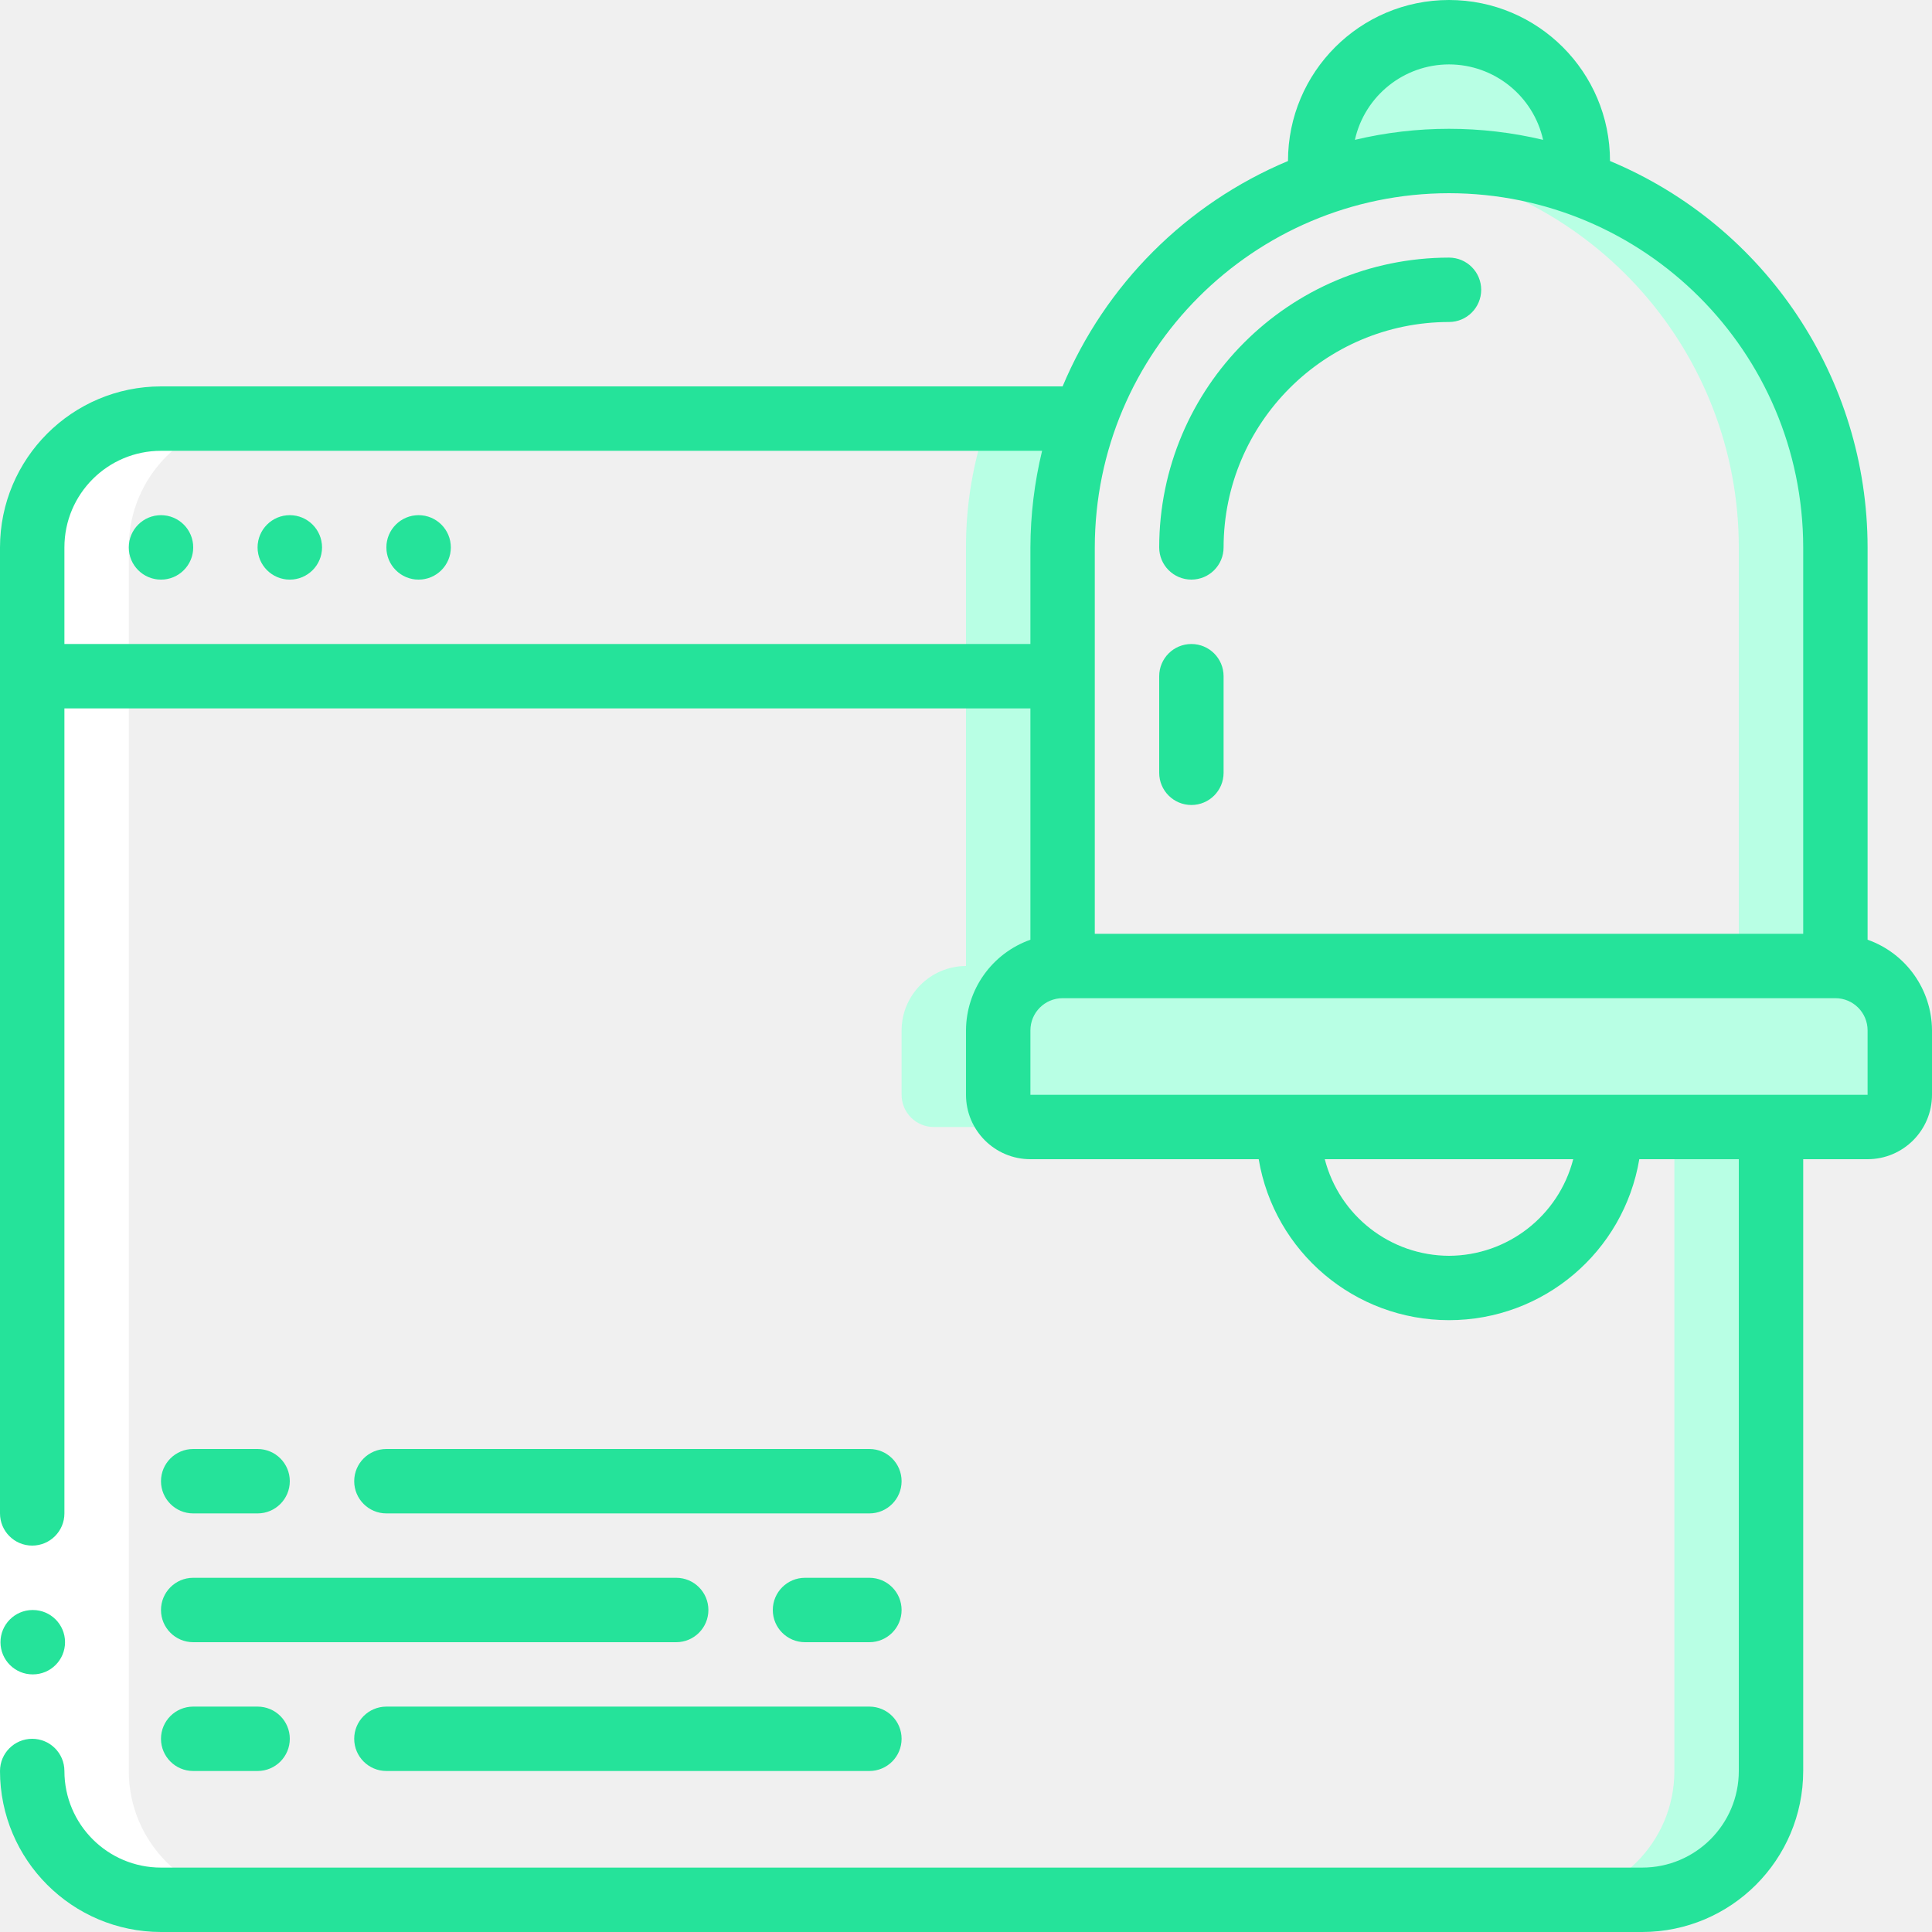
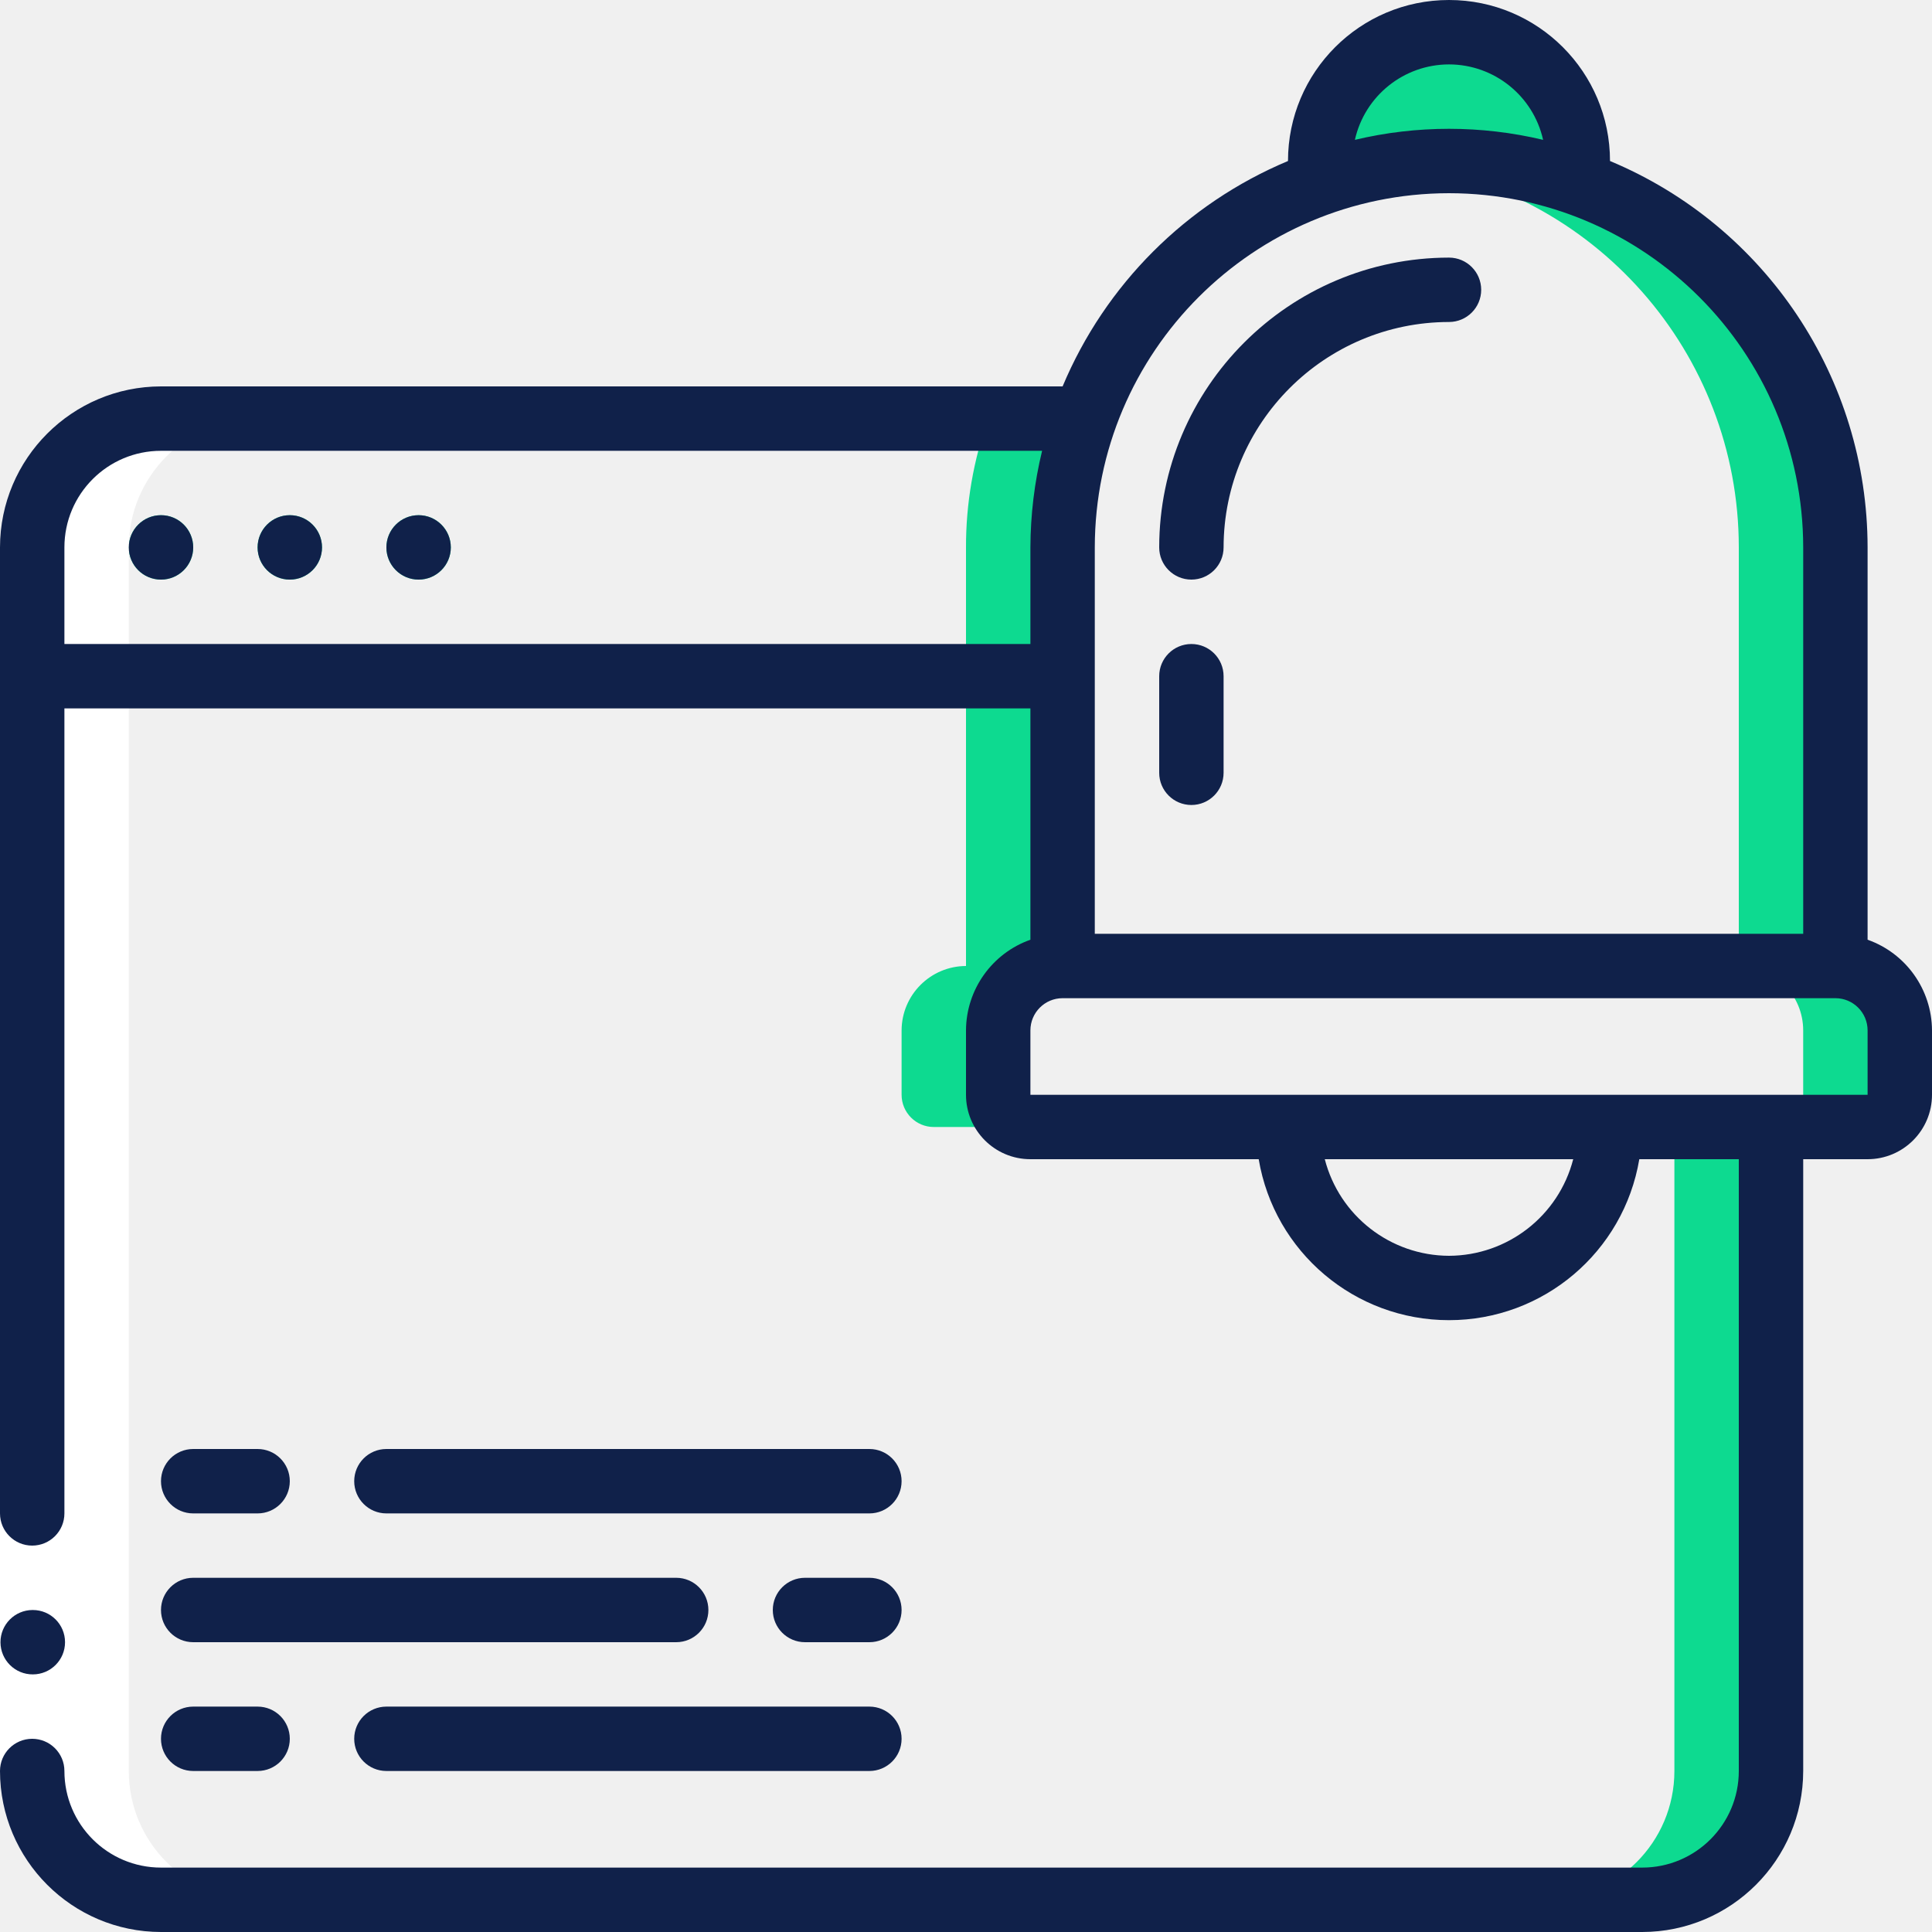
<svg xmlns="http://www.w3.org/2000/svg" width="98" height="98" viewBox="0 0 98 98" fill="none">
-   <path d="M80.033 8.167C80.034 8.534 80.001 8.9 79.935 9.261L73.5 8.167C71.308 8.159 69.131 8.529 67.064 9.261C66.999 8.9 66.966 8.534 66.966 8.167C66.966 4.558 69.891 1.633 73.5 1.633C77.108 1.633 80.033 4.558 80.033 8.167Z" fill="#B8FFE4" />
-   <path d="M45.733 52.267V55.533C45.733 56.435 46.465 57.167 47.367 57.167H52.267C51.365 57.167 50.633 56.435 50.633 55.533V52.267C50.639 50.465 52.098 49.005 53.9 49V34.3H49V49C47.198 49.005 45.739 50.465 45.733 52.267Z" fill="#B8FFE4" />
-   <path d="M84.933 57.167V89.833C84.933 93.442 82.008 96.367 78.4 96.367H83.3C86.908 96.367 89.833 93.442 89.833 89.833V57.167H84.933Z" fill="#B8FFE4" />
-   <path d="M50.127 21.233C49.377 23.33 48.995 25.54 49 27.767L49 34.3H53.9V27.767C53.895 25.54 54.277 23.33 55.027 21.233H50.127Z" fill="#B8FFE4" />
-   <path d="M8.167 29.4C9.069 29.4 9.8 28.669 9.8 27.767C9.8 26.865 9.069 26.133 8.167 26.133C7.264 26.133 6.533 26.865 6.533 27.767C6.533 28.669 7.264 29.4 8.167 29.4Z" fill="#B8FFE4" />
-   <path d="M14.7 29.4C15.602 29.4 16.333 28.669 16.333 27.767C16.333 26.865 15.602 26.133 14.7 26.133C13.798 26.133 13.066 26.865 13.066 27.767C13.066 28.669 13.798 29.4 14.7 29.4Z" fill="#B8FFE4" />
-   <path d="M21.233 29.4C22.136 29.4 22.867 28.669 22.867 27.767C22.867 26.865 22.136 26.133 21.233 26.133C20.331 26.133 19.6 26.865 19.6 27.767C19.6 28.669 20.331 29.4 21.233 29.4Z" fill="#B8FFE4" />
-   <path d="M73.5 8.167C72.68 8.17 71.862 8.224 71.05 8.33C80.848 9.56 88.199 17.891 88.2 27.767V49H93.1V27.767C93.1 16.942 84.325 8.167 73.5 8.167Z" fill="#B8FFE4" />
-   <path d="M60.433 29.4C59.531 29.4 58.8 28.669 58.8 27.767C58.809 19.652 65.385 13.076 73.5 13.067C74.402 13.067 75.133 13.798 75.133 14.7C75.133 15.602 74.402 16.333 73.5 16.333C67.188 16.341 62.074 21.455 62.066 27.767C62.066 28.669 61.335 29.4 60.433 29.4Z" fill="#25E39A" />
-   <path d="M96.367 52.267V55.533C96.367 56.435 95.635 57.167 94.733 57.167H52.267C51.365 57.167 50.633 56.435 50.633 55.533V52.267C50.639 50.465 52.098 49.005 53.9 49H93.1C94.902 49.005 96.361 50.465 96.367 52.267Z" fill="#B8FFE4" />
-   <path d="M93.1 49H88.2C90.004 49 91.466 50.462 91.466 52.267V55.533C91.466 56.435 90.735 57.167 89.833 57.167H94.733C95.635 57.167 96.366 56.435 96.366 55.533V52.267C96.366 50.462 94.904 49 93.1 49Z" fill="#B8FFE4" />
-   <path d="M60.433 40.833C59.531 40.833 58.8 40.102 58.8 39.2V34.3C58.8 33.398 59.531 32.667 60.433 32.667C61.335 32.667 62.066 33.398 62.066 34.3V39.2C62.066 40.102 61.335 40.833 60.433 40.833Z" fill="#25E39A" />
+   <path d="M80.033 8.167C80.034 8.534 80.001 8.9 79.935 9.261L73.5 8.167C71.308 8.159 69.131 8.529 67.064 9.261C66.999 8.9 66.966 8.534 66.966 8.167C66.966 4.558 69.891 1.633 73.5 1.633C77.108 1.633 80.033 4.558 80.033 8.167Z" fill="#0DDA90" />
+   <path d="M45.733 52.267V55.533C45.733 56.435 46.465 57.167 47.367 57.167H52.267C51.365 57.167 50.633 56.435 50.633 55.533V52.267C50.639 50.465 52.098 49.005 53.9 49V34.3H49V49C47.198 49.005 45.739 50.465 45.733 52.267Z" fill="#0DDA90" />
+   <path d="M84.933 57.167V89.833C84.933 93.442 82.008 96.367 78.4 96.367H83.3C86.908 96.367 89.833 93.442 89.833 89.833V57.167H84.933Z" fill="#0DDA90" />
+   <path d="M50.127 21.233C49.377 23.33 48.995 25.54 49 27.767L49 34.3H53.9V27.767C53.895 25.54 54.277 23.33 55.027 21.233H50.127Z" fill="#0DDA90" />
+   <path d="M8.167 29.4C9.069 29.4 9.8 28.669 9.8 27.767C9.8 26.865 9.069 26.133 8.167 26.133C7.264 26.133 6.533 26.865 6.533 27.767C6.533 28.669 7.264 29.4 8.167 29.4Z" fill="#0DDA90" />
+   <path d="M14.7 29.4C15.602 29.4 16.333 28.669 16.333 27.767C16.333 26.865 15.602 26.133 14.7 26.133C13.798 26.133 13.066 26.865 13.066 27.767C13.066 28.669 13.798 29.4 14.7 29.4Z" fill="#0DDA90" />
+   <path d="M21.233 29.4C22.136 29.4 22.867 28.669 22.867 27.767C22.867 26.865 22.136 26.133 21.233 26.133C20.331 26.133 19.6 26.865 19.6 27.767C19.6 28.669 20.331 29.4 21.233 29.4Z" fill="#0DDA90" />
+   <path d="M73.5 8.167C72.68 8.17 71.862 8.224 71.05 8.33C80.848 9.56 88.199 17.891 88.2 27.767V49H93.1V27.767C93.1 16.942 84.325 8.167 73.5 8.167Z" fill="#0DDA90" />
+   <path d="M60.433 29.4C59.531 29.4 58.8 28.669 58.8 27.767C58.809 19.652 65.385 13.076 73.5 13.067C74.402 13.067 75.133 13.798 75.133 14.7C75.133 15.602 74.402 16.333 73.5 16.333C67.188 16.341 62.074 21.455 62.066 27.767C62.066 28.669 61.335 29.4 60.433 29.4Z" fill="#10214A" />
+   <path d="M93.1 49H88.2C90.004 49 91.466 50.462 91.466 52.267V55.533C91.466 56.435 90.735 57.167 89.833 57.167H94.733C95.635 57.167 96.366 56.435 96.366 55.533V52.267C96.366 50.462 94.904 49 93.1 49Z" fill="#0DDA90" />
+   <path d="M60.433 40.833C59.531 40.833 58.8 40.102 58.8 39.2V34.3C58.8 33.398 59.531 32.667 60.433 32.667C61.335 32.667 62.066 33.398 62.066 34.3V39.2C62.066 40.102 61.335 40.833 60.433 40.833Z" fill="#10214A" />
  <path d="M8.167 96.367H13.067C9.458 96.367 6.533 93.442 6.533 89.833V27.767C6.533 24.158 9.458 21.233 13.067 21.233H8.167C4.558 21.233 1.633 24.158 1.633 27.767V89.833C1.633 93.442 4.558 96.367 8.167 96.367Z" fill="white" />
  <path d="M0 76.767H3.267V89.833H0V76.767Z" fill="white" />
-   <path d="M1.666 84.933C0.764 84.938 0.029 84.21 0.024 83.308C0.02 82.406 0.748 81.671 1.65 81.667H1.666C2.568 81.667 3.299 82.398 3.299 83.3C3.299 84.202 2.568 84.933 1.666 84.933Z" fill="#25E39A" />
-   <path d="M8.167 29.4C9.069 29.4 9.8 28.669 9.8 27.767C9.8 26.865 9.069 26.133 8.167 26.133C7.264 26.133 6.533 26.865 6.533 27.767C6.533 28.669 7.264 29.4 8.167 29.4Z" fill="#25E39A" />
-   <path d="M14.7 29.4C15.602 29.4 16.334 28.669 16.334 27.767C16.334 26.865 15.602 26.133 14.7 26.133C13.798 26.133 13.067 26.865 13.067 27.767C13.067 28.669 13.798 29.4 14.7 29.4Z" fill="#25E39A" />
-   <path d="M21.233 29.4C22.136 29.4 22.867 28.669 22.867 27.767C22.867 26.865 22.136 26.133 21.233 26.133C20.331 26.133 19.6 26.865 19.6 27.767C19.6 28.669 20.331 29.4 21.233 29.4Z" fill="#25E39A" />
-   <path d="M9.8 76.767H13.066C13.969 76.767 14.7 76.035 14.7 75.133C14.7 74.231 13.969 73.5 13.066 73.5H9.8C8.898 73.5 8.166 74.231 8.166 75.133C8.166 76.035 8.898 76.767 9.8 76.767Z" fill="#25E39A" />
-   <path d="M44.1 73.5H19.6C18.698 73.5 17.967 74.231 17.967 75.133C17.967 76.035 18.698 76.767 19.6 76.767H44.1C45.002 76.767 45.733 76.035 45.733 75.133C45.733 74.231 45.002 73.5 44.1 73.5Z" fill="#25E39A" />
-   <path d="M9.8 89.833H13.066C13.969 89.833 14.7 89.102 14.7 88.2C14.7 87.298 13.969 86.567 13.066 86.567H9.8C8.898 86.567 8.166 87.298 8.166 88.2C8.166 89.102 8.898 89.833 9.8 89.833Z" fill="#25E39A" />
-   <path d="M44.1 86.567H19.6C18.698 86.567 17.967 87.298 17.967 88.2C17.967 89.102 18.698 89.833 19.6 89.833H44.1C45.002 89.833 45.733 89.102 45.733 88.2C45.733 87.298 45.002 86.567 44.1 86.567Z" fill="#25E39A" />
-   <path d="M44.1 80.033H40.834C39.931 80.033 39.2 80.765 39.2 81.667C39.2 82.569 39.931 83.3 40.834 83.3H44.1C45.002 83.3 45.733 82.569 45.733 81.667C45.733 80.765 45.002 80.033 44.1 80.033Z" fill="#25E39A" />
-   <path d="M9.8 83.3H34.3C35.202 83.3 35.933 82.569 35.933 81.667C35.933 80.765 35.202 80.033 34.3 80.033H9.8C8.898 80.033 8.166 80.765 8.166 81.667C8.166 82.569 8.898 83.3 9.8 83.3Z" fill="#25E39A" />
-   <path d="M94.733 47.667V27.767C94.725 19.197 89.574 11.47 81.667 8.167C81.667 3.656 78.01 0 73.5 0C68.99 0 65.333 3.656 65.333 8.167C60.17 10.331 56.065 14.437 53.9 19.6H8.167C3.659 19.605 0.005 23.259 0 27.767V76.767C0 77.669 0.731 78.4 1.633 78.4C2.535 78.4 3.267 77.669 3.267 76.767V35.933H52.267V47.667C50.316 48.357 49.009 50.198 49 52.267V55.533C49 57.337 50.462 58.8 52.267 58.8H63.847C64.64 63.513 68.72 66.965 73.5 66.965C78.28 66.965 82.36 63.513 83.153 58.8H88.2V89.833C88.2 92.54 86.006 94.733 83.3 94.733H8.167C5.46 94.733 3.267 92.54 3.267 89.833C3.267 88.931 2.535 88.2 1.633 88.2C0.731 88.2 0 88.931 0 89.833C0.005 94.341 3.659 97.995 8.167 98H83.3C87.808 97.995 91.461 94.341 91.467 89.833V58.8H94.733C96.537 58.8 98 57.337 98 55.533V52.267C97.991 50.198 96.684 48.357 94.733 47.667ZM73.5 3.267C75.79 3.27 77.773 4.859 78.274 7.094C75.135 6.347 71.865 6.347 68.726 7.094C69.227 4.859 71.21 3.27 73.5 3.267ZM73.5 9.8C83.418 9.812 91.455 17.849 91.467 27.767V47.367H55.533V27.767C55.545 17.849 63.582 9.812 73.5 9.8ZM3.267 32.667V27.767C3.267 25.061 5.46 22.867 8.167 22.867H52.86C52.471 24.471 52.273 26.116 52.267 27.767V32.667H3.267ZM73.5 63.7C70.53 63.689 67.941 61.676 67.199 58.8H79.801C79.059 61.676 76.47 63.689 73.5 63.7V63.7ZM52.267 55.533V52.267C52.267 51.365 52.998 50.633 53.9 50.633H93.1C94.002 50.633 94.733 51.365 94.733 52.267V55.533H52.267Z" fill="#25E39A" />
+   <path d="M1.666 84.933C0.764 84.938 0.029 84.21 0.024 83.308C0.02 82.406 0.748 81.671 1.65 81.667H1.666C2.568 81.667 3.299 82.398 3.299 83.3C3.299 84.202 2.568 84.933 1.666 84.933Z" fill="#10214A" />
+   <path d="M8.167 29.4C9.069 29.4 9.8 28.669 9.8 27.767C9.8 26.865 9.069 26.133 8.167 26.133C7.264 26.133 6.533 26.865 6.533 27.767C6.533 28.669 7.264 29.4 8.167 29.4Z" fill="#10214A" />
+   <path d="M14.7 29.4C15.602 29.4 16.334 28.669 16.334 27.767C16.334 26.865 15.602 26.133 14.7 26.133C13.798 26.133 13.067 26.865 13.067 27.767C13.067 28.669 13.798 29.4 14.7 29.4Z" fill="#10214A" />
+   <path d="M21.233 29.4C22.136 29.4 22.867 28.669 22.867 27.767C22.867 26.865 22.136 26.133 21.233 26.133C20.331 26.133 19.6 26.865 19.6 27.767C19.6 28.669 20.331 29.4 21.233 29.4Z" fill="#10214A" />
+   <path d="M9.8 76.767H13.066C13.969 76.767 14.7 76.035 14.7 75.133C14.7 74.231 13.969 73.5 13.066 73.5H9.8C8.898 73.5 8.166 74.231 8.166 75.133C8.166 76.035 8.898 76.767 9.8 76.767Z" fill="#10214A" />
+   <path d="M44.1 73.5H19.6C18.698 73.5 17.967 74.231 17.967 75.133C17.967 76.035 18.698 76.767 19.6 76.767H44.1C45.002 76.767 45.733 76.035 45.733 75.133C45.733 74.231 45.002 73.5 44.1 73.5Z" fill="#10214A" />
+   <path d="M9.8 89.833H13.066C13.969 89.833 14.7 89.102 14.7 88.2C14.7 87.298 13.969 86.567 13.066 86.567H9.8C8.898 86.567 8.166 87.298 8.166 88.2C8.166 89.102 8.898 89.833 9.8 89.833Z" fill="#10214A" />
+   <path d="M44.1 86.567H19.6C18.698 86.567 17.967 87.298 17.967 88.2C17.967 89.102 18.698 89.833 19.6 89.833H44.1C45.002 89.833 45.733 89.102 45.733 88.2C45.733 87.298 45.002 86.567 44.1 86.567Z" fill="#10214A" />
+   <path d="M44.1 80.033H40.834C39.931 80.033 39.2 80.765 39.2 81.667C39.2 82.569 39.931 83.3 40.834 83.3H44.1C45.002 83.3 45.733 82.569 45.733 81.667C45.733 80.765 45.002 80.033 44.1 80.033Z" fill="#10214A" />
+   <path d="M9.8 83.3H34.3C35.202 83.3 35.933 82.569 35.933 81.667C35.933 80.765 35.202 80.033 34.3 80.033H9.8C8.898 80.033 8.166 80.765 8.166 81.667C8.166 82.569 8.898 83.3 9.8 83.3Z" fill="#10214A" />
+   <path d="M94.733 47.667V27.767C94.725 19.197 89.574 11.47 81.667 8.167C81.667 3.656 78.01 0 73.5 0C68.99 0 65.333 3.656 65.333 8.167C60.17 10.331 56.065 14.437 53.9 19.6H8.167C3.659 19.605 0.005 23.259 0 27.767V76.767C0 77.669 0.731 78.4 1.633 78.4C2.535 78.4 3.267 77.669 3.267 76.767V35.933H52.267V47.667C50.316 48.357 49.009 50.198 49 52.267V55.533C49 57.337 50.462 58.8 52.267 58.8H63.847C64.64 63.513 68.72 66.965 73.5 66.965C78.28 66.965 82.36 63.513 83.153 58.8H88.2V89.833C88.2 92.54 86.006 94.733 83.3 94.733H8.167C5.46 94.733 3.267 92.54 3.267 89.833C3.267 88.931 2.535 88.2 1.633 88.2C0.731 88.2 0 88.931 0 89.833C0.005 94.341 3.659 97.995 8.167 98H83.3C87.808 97.995 91.461 94.341 91.467 89.833V58.8H94.733C96.537 58.8 98 57.337 98 55.533V52.267C97.991 50.198 96.684 48.357 94.733 47.667ZM73.5 3.267C75.79 3.27 77.773 4.859 78.274 7.094C75.135 6.347 71.865 6.347 68.726 7.094C69.227 4.859 71.21 3.27 73.5 3.267ZM73.5 9.8C83.418 9.812 91.455 17.849 91.467 27.767V47.367H55.533V27.767C55.545 17.849 63.582 9.812 73.5 9.8ZM3.267 32.667V27.767C3.267 25.061 5.46 22.867 8.167 22.867H52.86C52.471 24.471 52.273 26.116 52.267 27.767V32.667H3.267ZM73.5 63.7C70.53 63.689 67.941 61.676 67.199 58.8H79.801C79.059 61.676 76.47 63.689 73.5 63.7ZM52.267 55.533V52.267C52.267 51.365 52.998 50.633 53.9 50.633H93.1C94.002 50.633 94.733 51.365 94.733 52.267V55.533H52.267Z" fill="#10214A" />
</svg>
